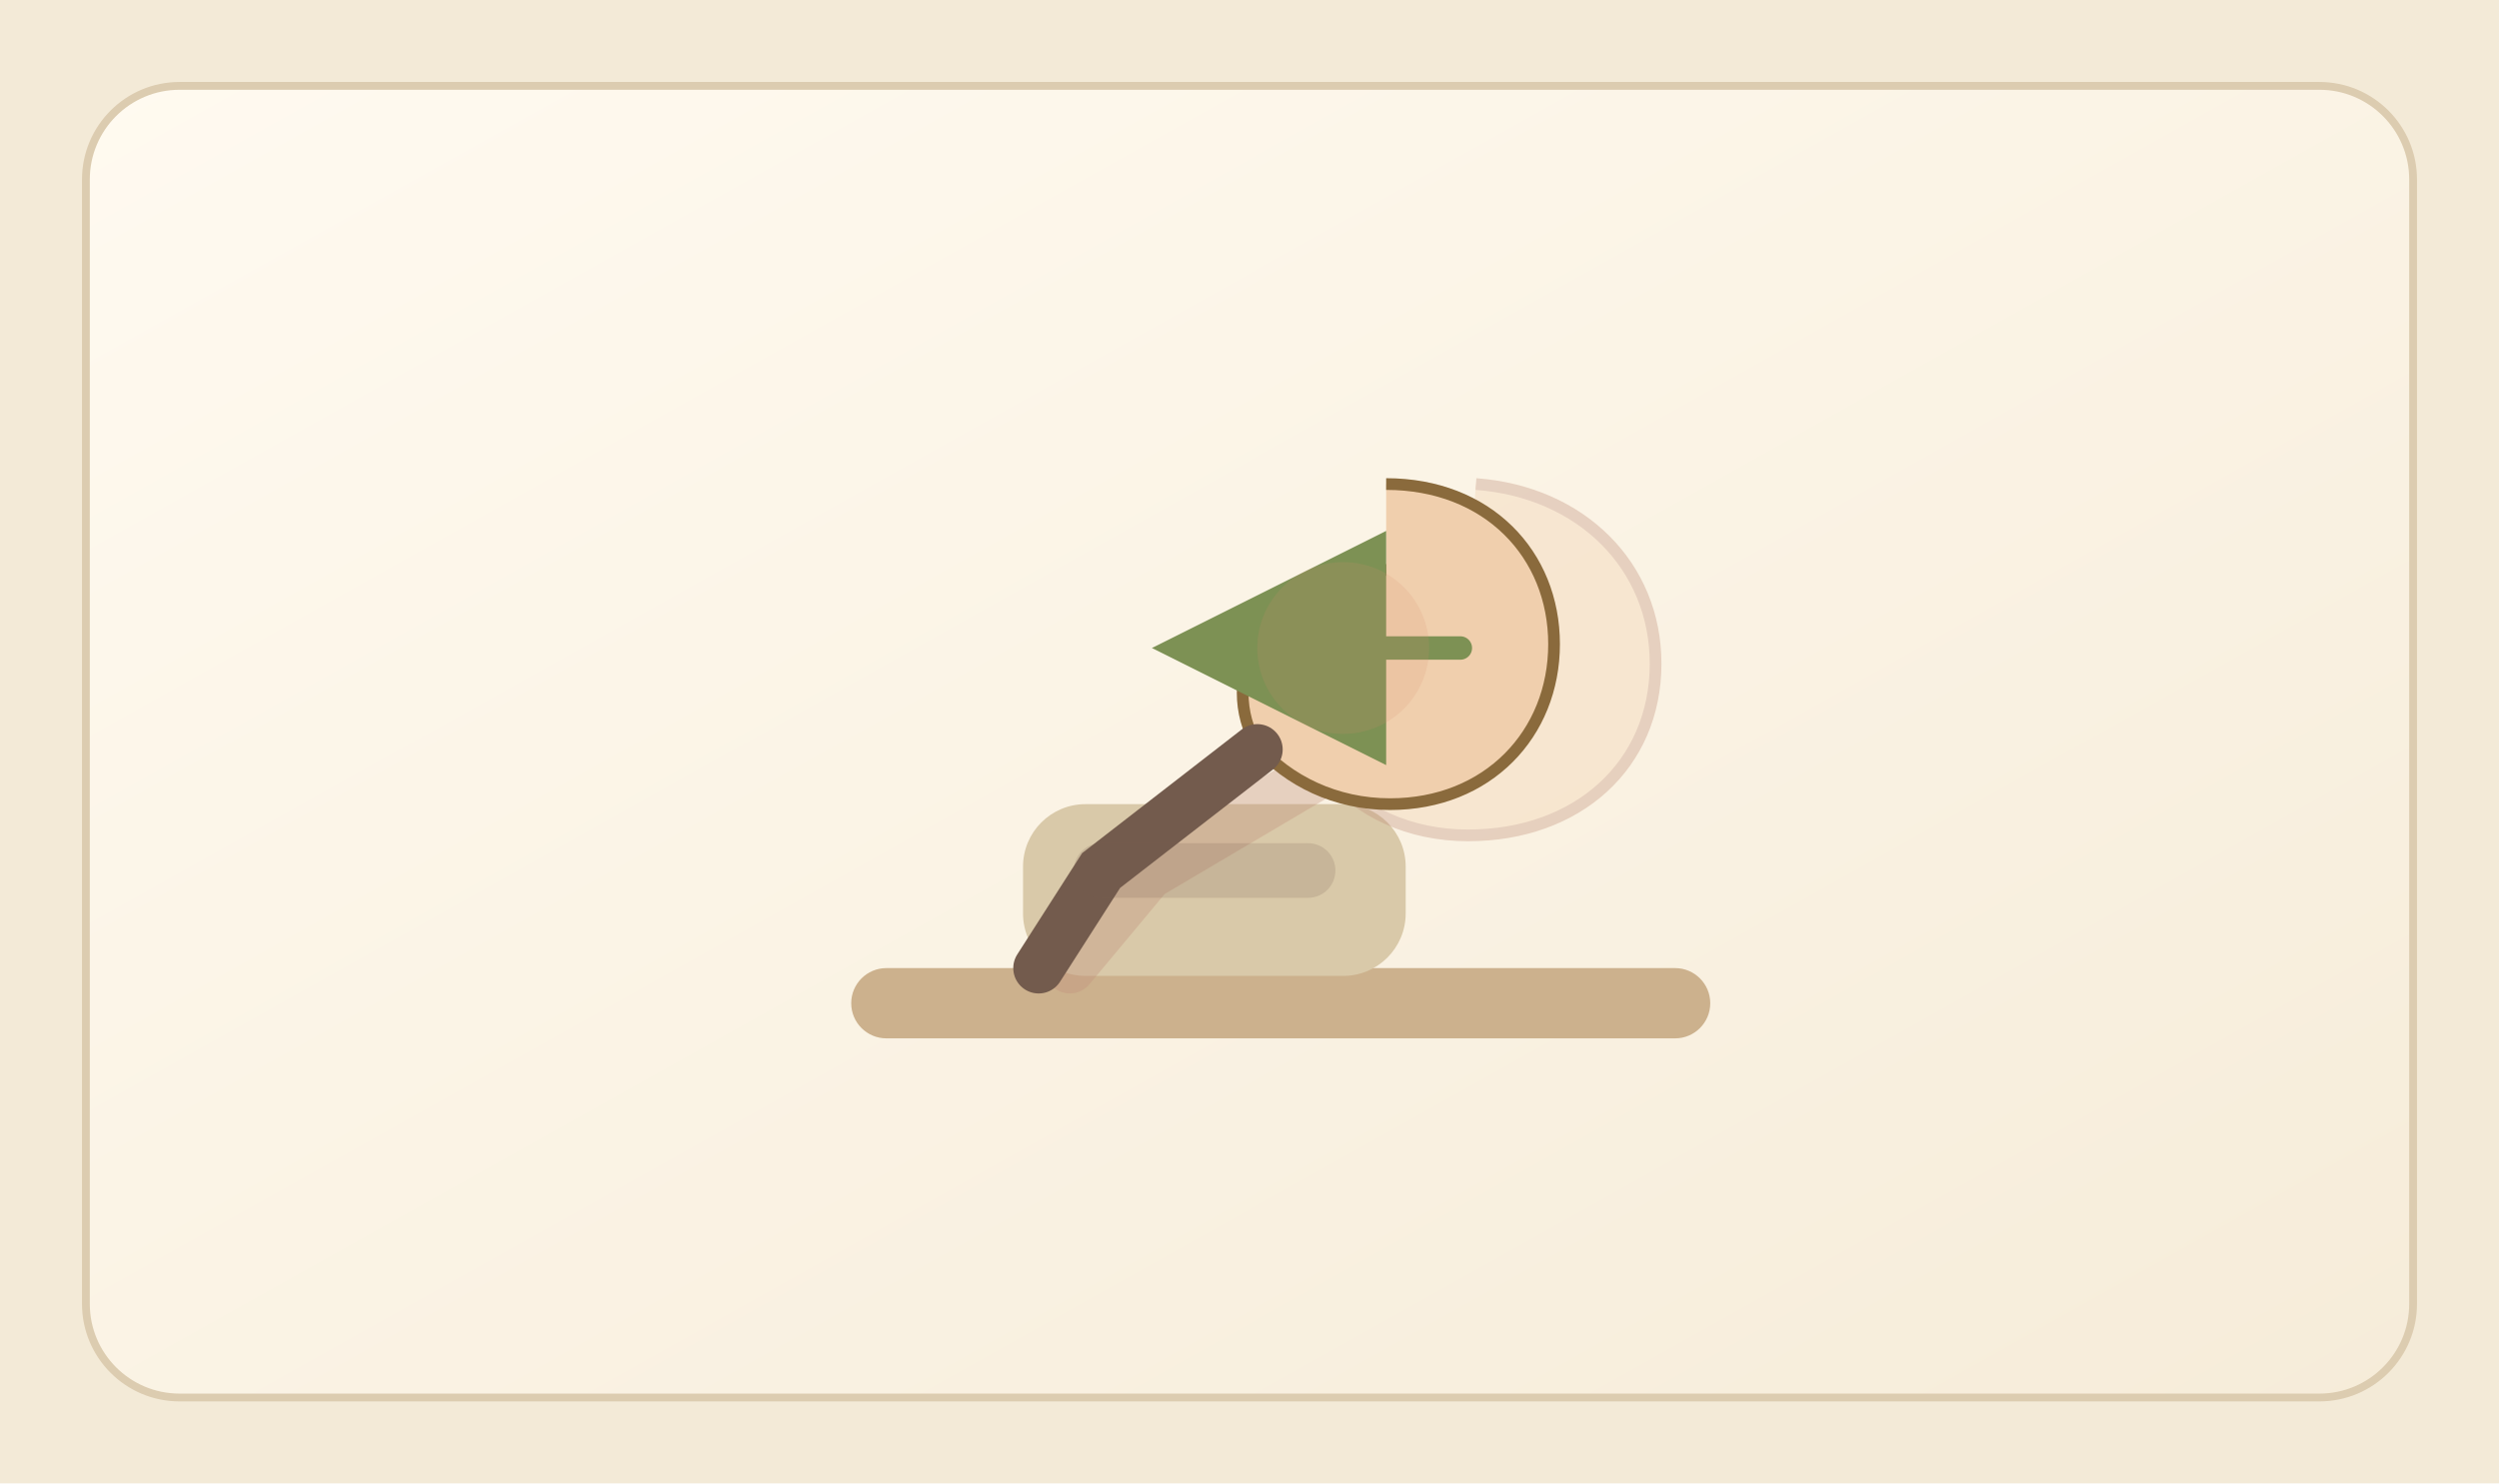
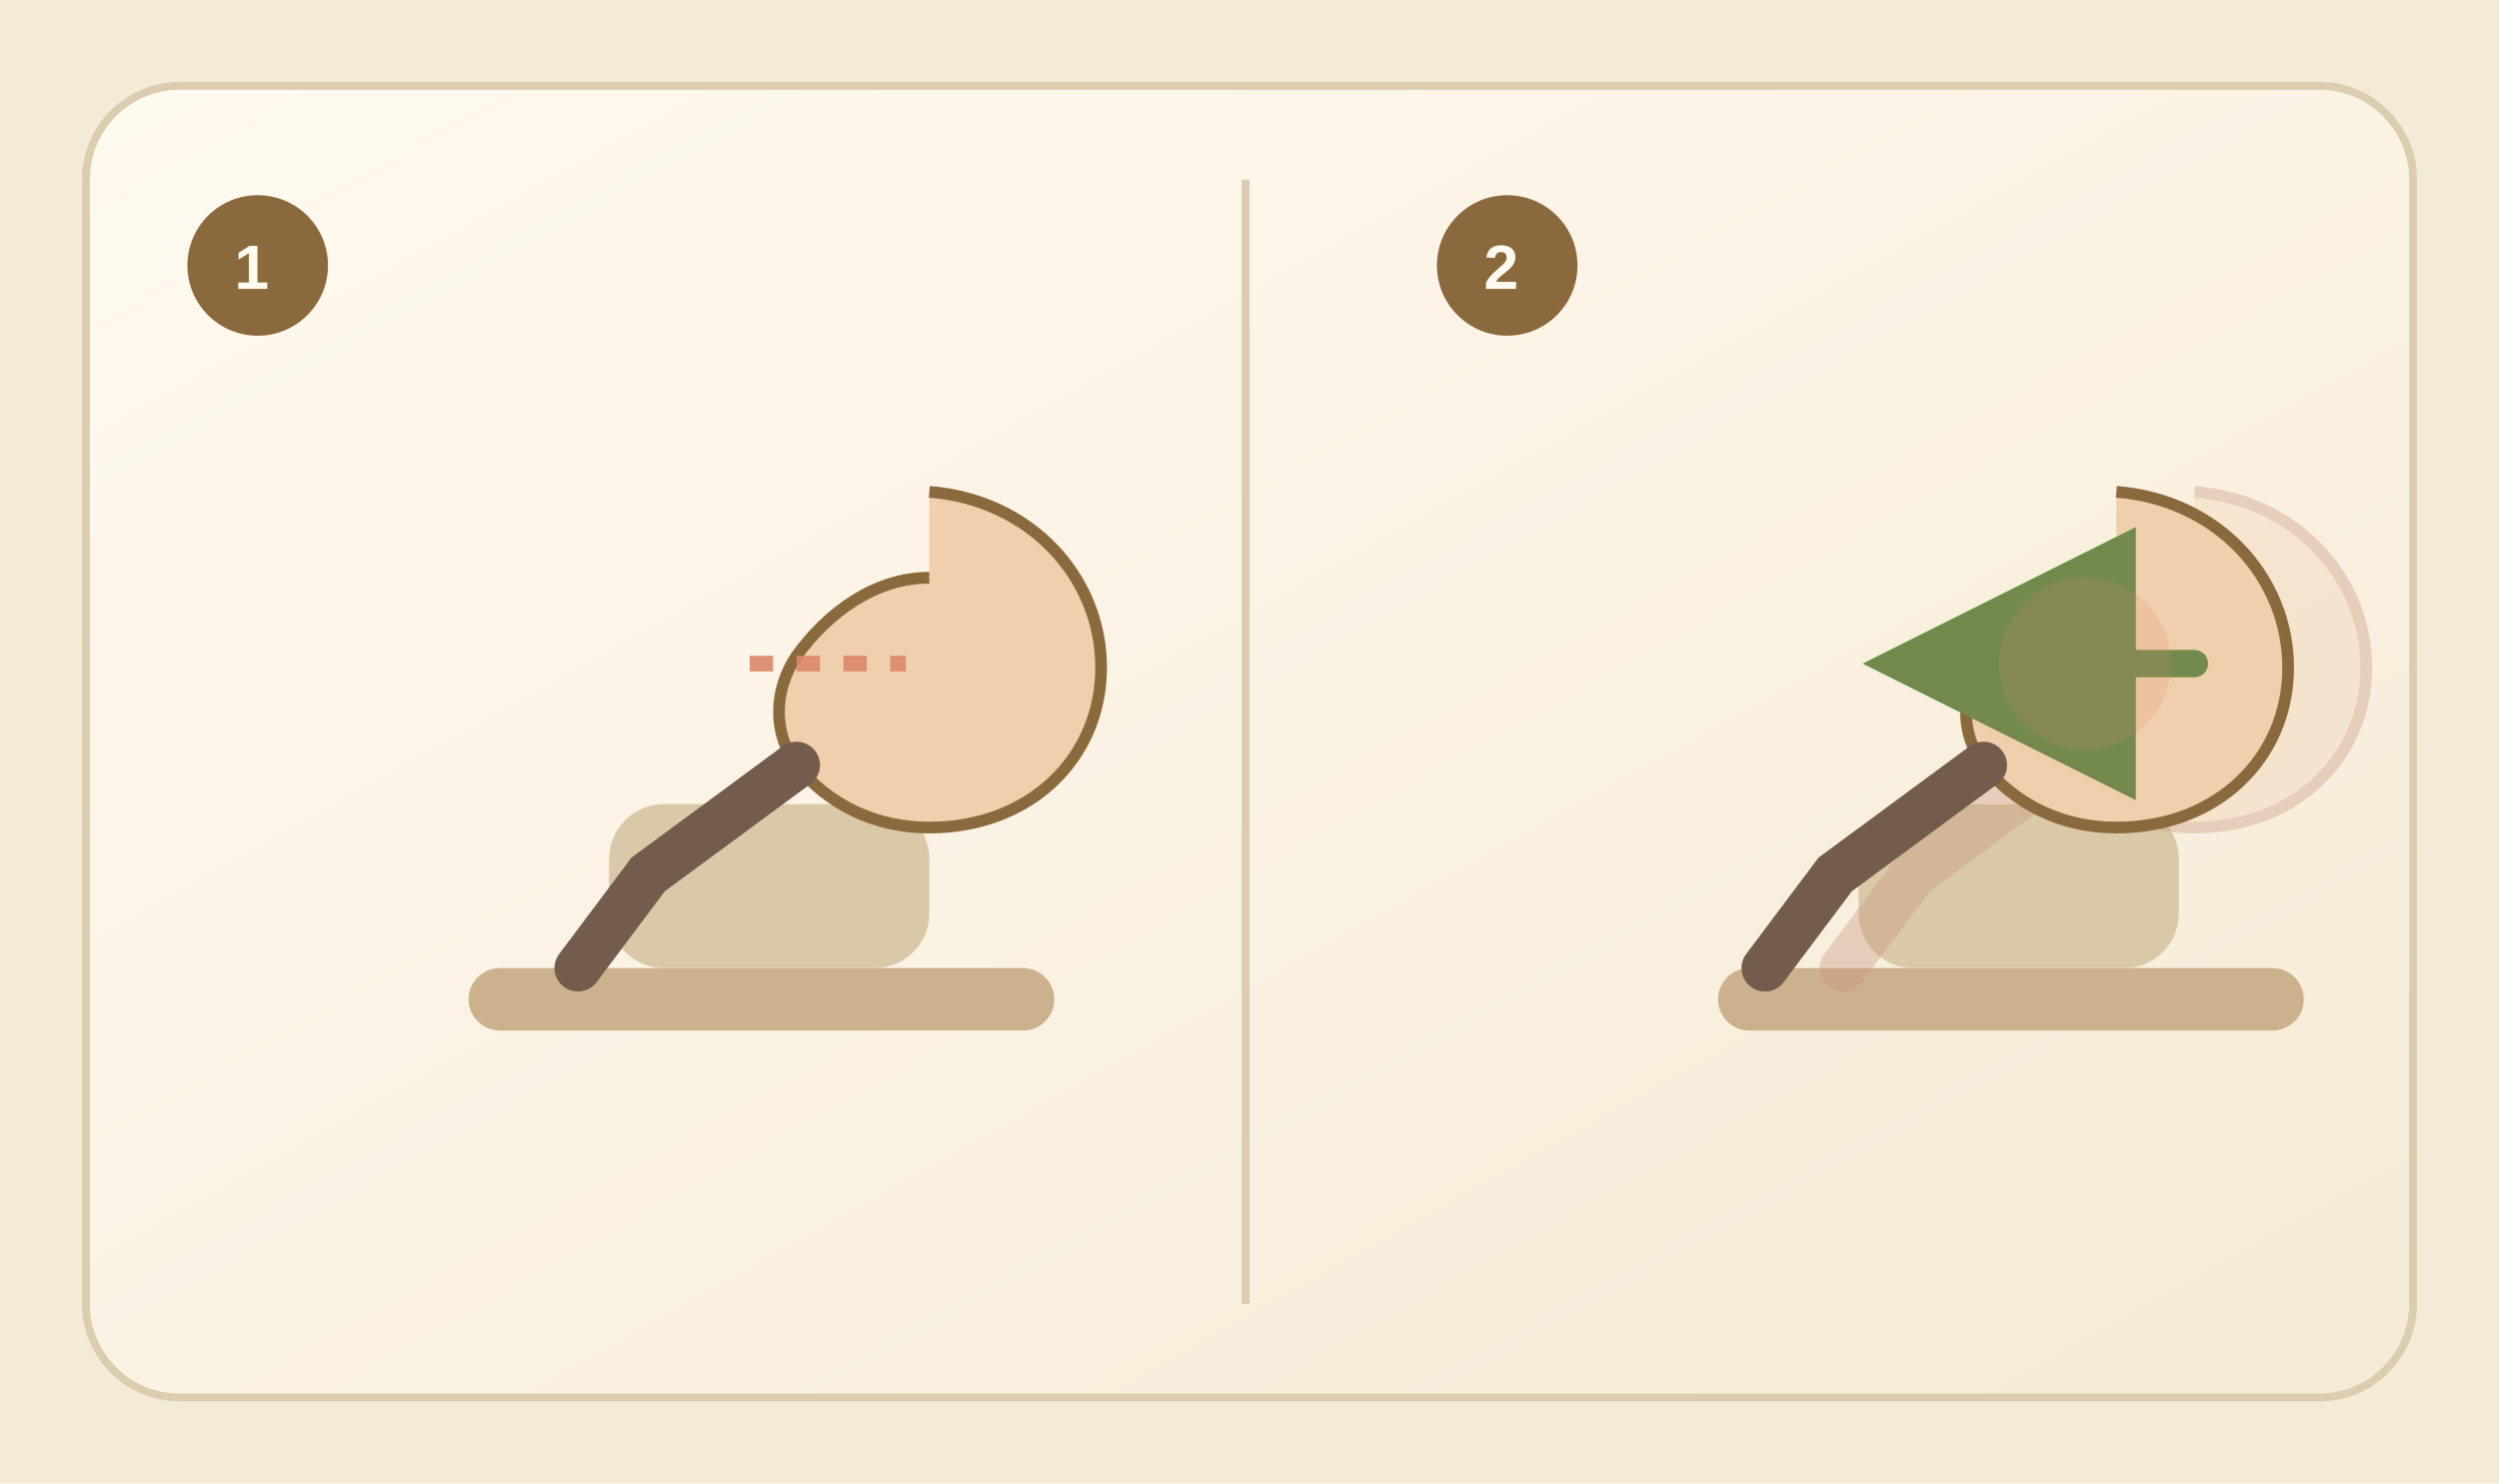
<svg xmlns="http://www.w3.org/2000/svg" width="640" height="380" viewBox="0 0 640 380">
  <defs>
    <linearGradient id="bg" x1="0" y1="0" x2="1" y2="1">
      <stop offset="0%" stop-color="#fffaf0" />
-       <stop offset="100%" stop-color="#f6ecd9" />
+       <stop offset="100%" stop-color="#f5ead6" />
    </linearGradient>
    <marker id="arrow" markerWidth="10" markerHeight="10" refX="7" refY="5" orient="auto">
-       <path d="M0,0 L10,5 L0,10 Z" fill="#7d9154" />
+       <path d="M0,0 L10,5 L0,10 Z" fill="#728b4c" />
    </marker>
  </defs>
  <rect width="640" height="380" fill="#f3ead7" />
  <rect x="22" y="22" width="596" height="336" rx="24" fill="url(#bg)" stroke="#dcccb0" stroke-width="2" />
-   <rect x="218" y="248" width="220" height="18" rx="9" fill="#ccb18d" />
-   <rect x="262" y="206" width="98" height="44" rx="16" fill="#d9c9a9" />
-   <g opacity="0.35">
-     <path d="M378 124 C405 126 424 145 424 170 C424 196 404 214 376 214 C361 214 348 208 340 198 C334 191 334 178 340 169 C348 158 360 149 376 149" fill="#f0cfad" stroke="#c18f7a" stroke-width="3" />
-     <path d="M338 198 L294 224 L274 248" fill="none" stroke="#c18f7a" stroke-width="13" stroke-linecap="round" />
+   <rect x="318" y="46" width="2" height="288" fill="#dcccb0" stroke-dasharray="6 8" />
+   <circle cx="66" cy="68" r="18" fill="#8a6a3c" />
+   <text x="60" y="74" font-family="Arial, sans-serif" font-size="16" font-weight="700" fill="#fffaf0">1</text>
+   <circle cx="386" cy="68" r="18" fill="#8a6a3c" />
+   <text x="380" y="74" font-family="Arial, sans-serif" font-size="16" font-weight="700" fill="#fffaf0">2</text>
+   <rect x="120" y="248" width="150" height="16" rx="8" fill="#ccb18d" />
+   <rect x="440" y="248" width="150" height="16" rx="8" fill="#ccb18d" />
+   <rect x="156" y="206" width="82" height="42" rx="14" fill="#d9c9a9" />
+   <rect x="476" y="206" width="82" height="42" rx="14" fill="#d9c9a9" />
+   <path d="M238 126 C264 128 282 148 282 171 C282 194 264 212 238 212 C224 212 212 206 204 196 C198 188 198 177 204 168 C212 157 224 148 238 148" fill="#f0cfad" stroke="#8a6a3c" stroke-width="3" />
+   <path d="M204 196 L166 224 L148 248" fill="none" stroke="#735b4d" stroke-width="12" stroke-linecap="round" />
+   <path d="M192 170 L232 170" fill="none" stroke="#d98768" stroke-width="4" stroke-dasharray="6 6" opacity="0.9" />
+   <g opacity="0.34">
+     <path d="M562 126 C588 128 606 148 606 171 C606 194 588 212 562 212 C548 212 536 206 528 196 C522 188 522 177 528 168 C536 157 548 148 562 148" fill="#f0cfad" stroke="#c69079" stroke-width="3" />
+     <path d="M528 196 L490 224 L472 248" fill="none" stroke="#c69079" stroke-width="12" stroke-linecap="round" />
  </g>
-   <path d="M355 124 C381 124 398 142 398 165 C398 188 381 206 356 206 C342 206 330 200 322 191 C317 183 317 172 322 164 C329 154 341 146 355 146" fill="#f0cfad" stroke="#8a6a3c" stroke-width="3" />
-   <path d="M322 192 L282 223 L266 248" fill="none" stroke="#735b4d" stroke-width="13" stroke-linecap="round" />
-   <path d="M282 223 L335 223" fill="none" stroke="#735b4d" stroke-width="14" stroke-linecap="round" opacity="0.18" />
-   <path d="M374 166 C348 166 328 166 313 166" fill="none" stroke="#7d9154" stroke-width="6" stroke-linecap="round" marker-end="url(#arrow)" />
-   <circle cx="344" cy="166" r="22" fill="#d78b6e" opacity="0.16" />
+   <path d="M542 126 C568 128 586 148 586 171 C586 194 568 212 542 212 C528 212 516 206 508 196 C502 188 502 177 508 168 C516 157 528 148 542 148" fill="#f0cfad" stroke="#8a6a3c" stroke-width="3" />
+   <path d="M508 196 L470 224 L452 248" fill="none" stroke="#735b4d" stroke-width="12" stroke-linecap="round" />
+   <path d="M562 170 C538 170 524 170 498 170" fill="none" stroke="#728b4c" stroke-width="7" stroke-linecap="round" marker-end="url(#arrow)" />
+   <circle cx="534" cy="170" r="22" fill="#d98768" opacity="0.18" />
</svg>
